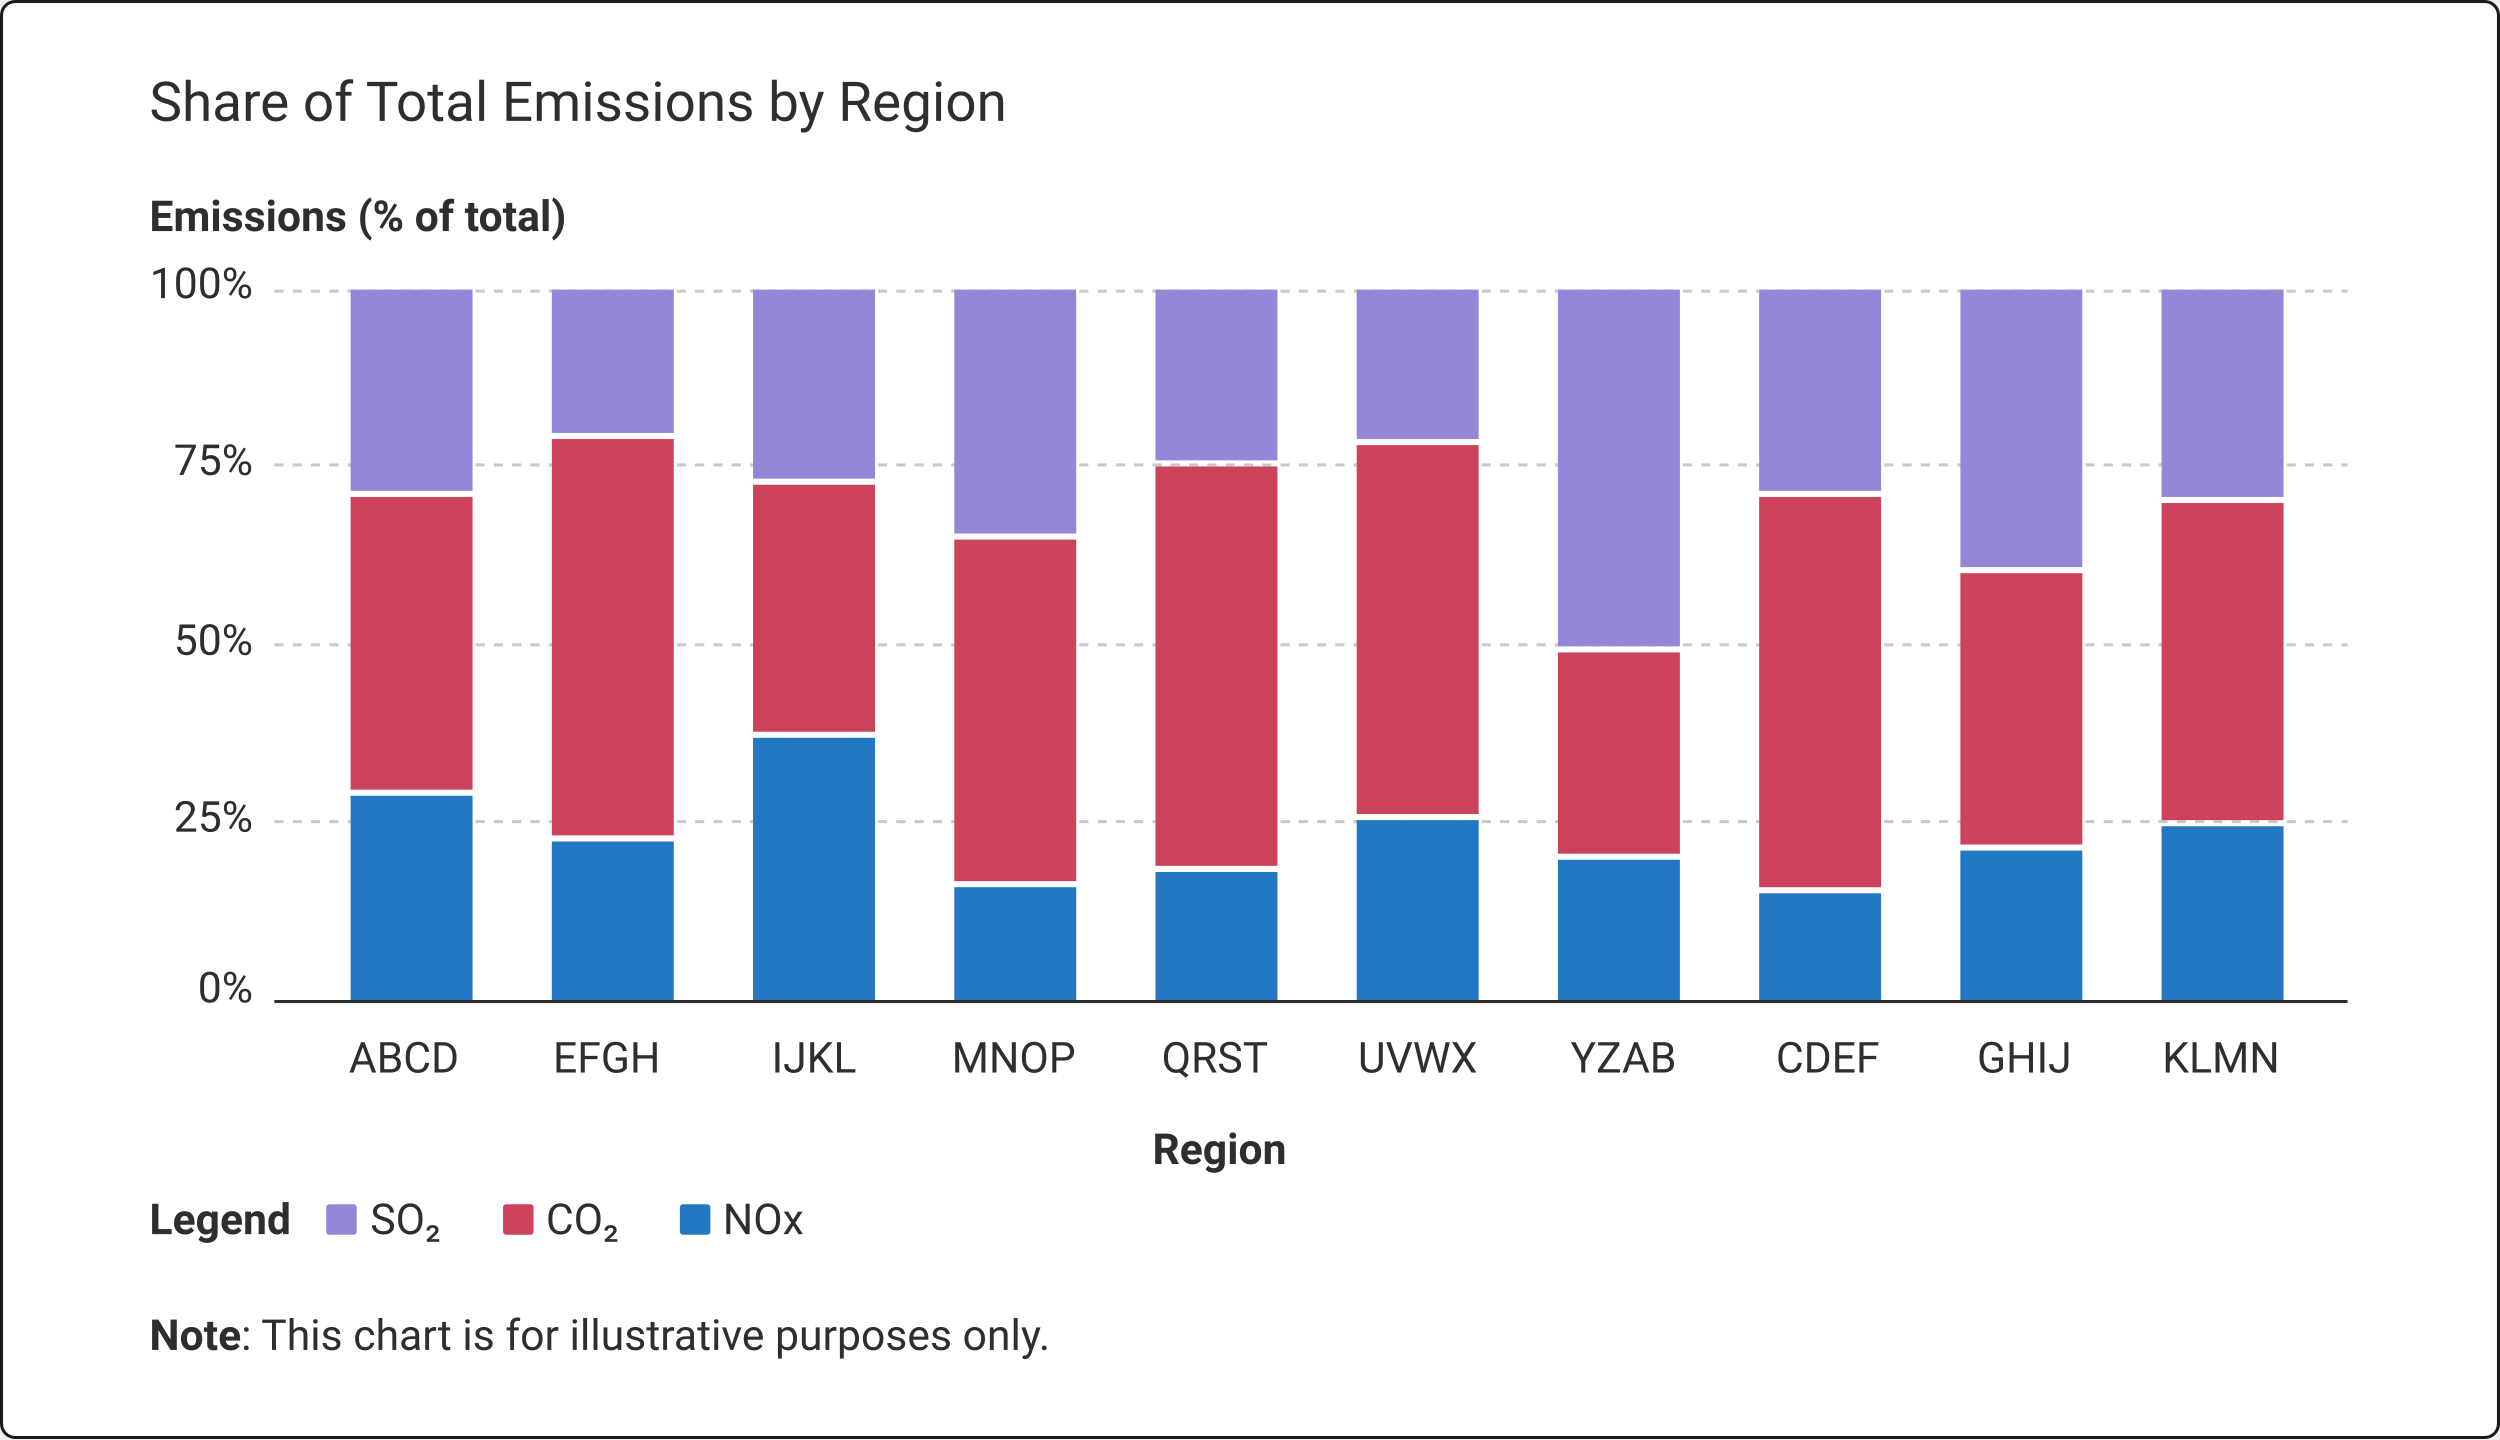
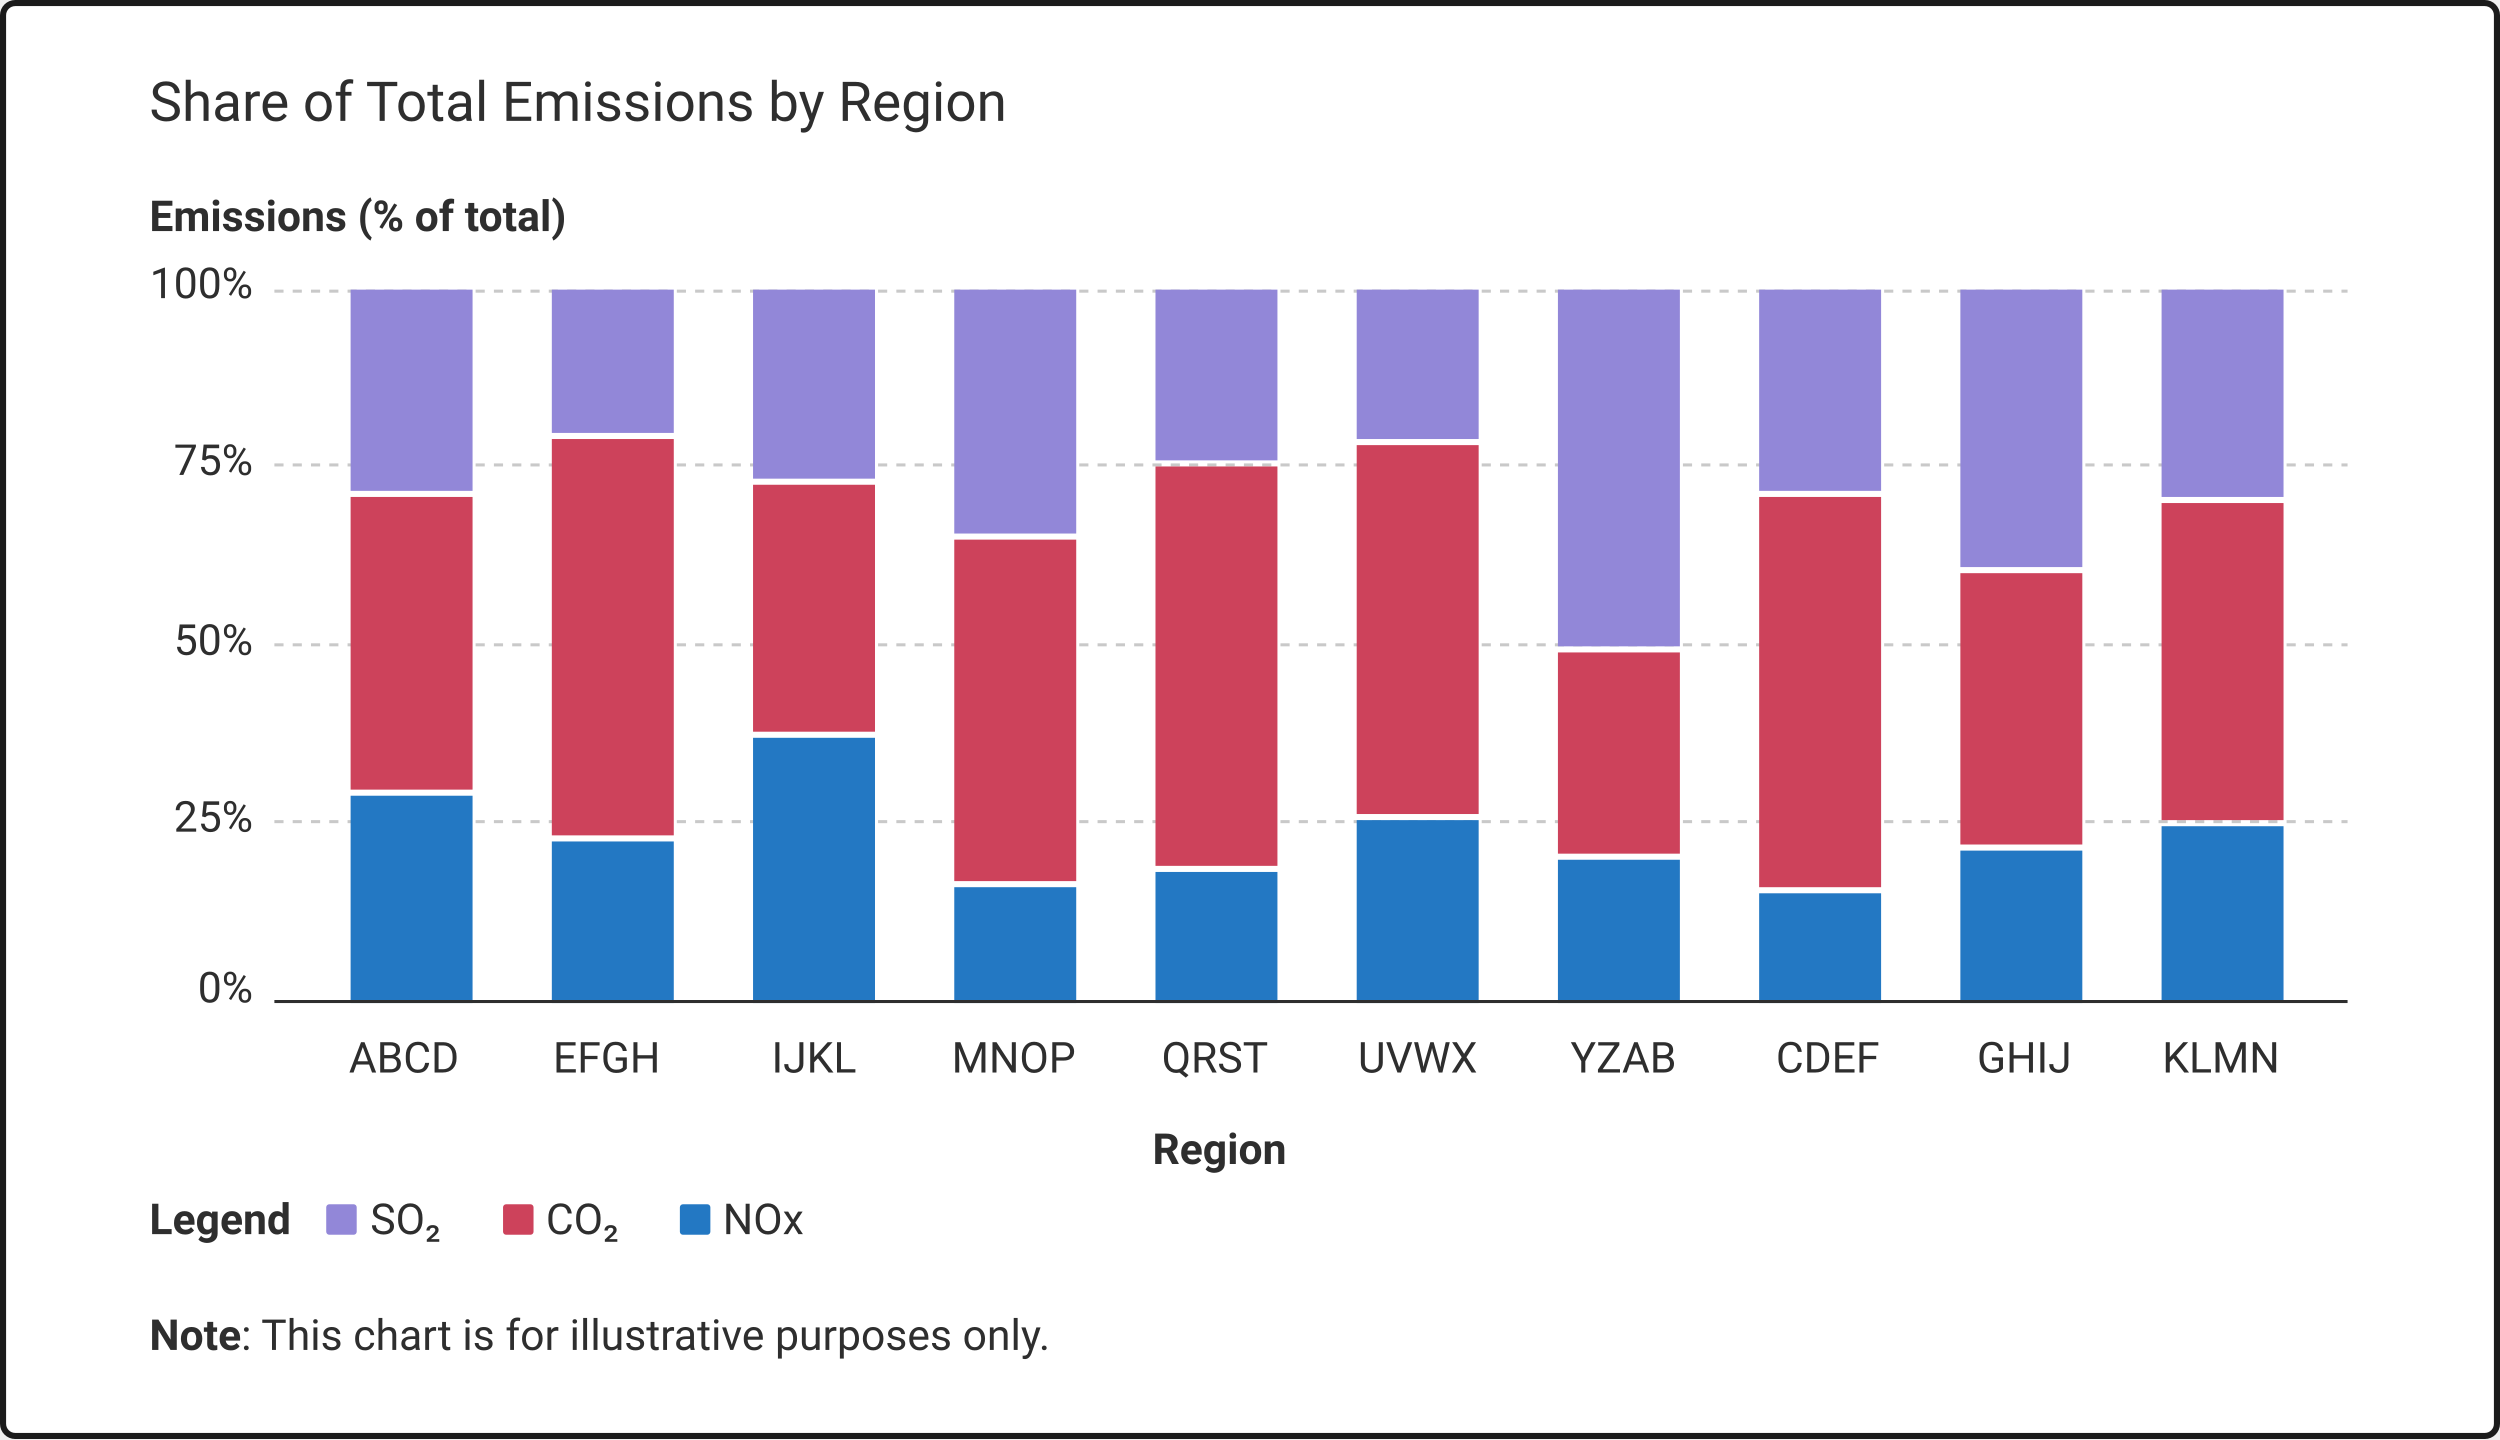
<svg xmlns="http://www.w3.org/2000/svg" width="820" height="472" viewBox="0 0 820 472" fill="none">
-   <rect x="0.5" y="0.5" width="819" height="471" rx="4.5" fill="white" stroke="#1B1B1B" />
+   <rect x="1" y="1" width="818" height="470" rx="4" fill="white" stroke="#1B1B1B" stroke-width="2" />
  <line x1="90" y1="269.5" x2="770" y2="269.5" stroke="#C9C9C9" stroke-dasharray="3 3" />
  <line x1="90" y1="211.5" x2="770" y2="211.5" stroke="#C9C9C9" stroke-dasharray="3 3" />
  <line x1="90" y1="152.5" x2="770" y2="152.5" stroke="#C9C9C9" stroke-dasharray="3 3" />
  <line x1="90" y1="95.5" x2="770" y2="95.5" stroke="#C9C9C9" stroke-dasharray="3 3" />
  <rect width="40" height="62" transform="matrix(-1 0 0 1 287 95)" fill="#9287D8" />
  <rect x="247" y="242" width="40" height="87" fill="#2378C3" />
  <rect x="247" y="159" width="40" height="81" fill="#CD425B" />
  <rect x="511" y="282" width="40" height="47" fill="#2378C3" />
  <rect x="511" y="214" width="40" height="66" fill="#CD425B" />
  <rect width="40" height="117" transform="matrix(-1 0 0 1 551 95)" fill="#9287D8" />
  <rect width="40" height="66" transform="matrix(-1 0 0 1 617 95)" fill="#9287D8" />
  <rect width="40" height="128" transform="matrix(-1 0 0 1 617 163)" fill="#CD425B" />
  <rect x="577" y="293" width="40" height="36" fill="#2378C3" />
  <rect x="181" y="276" width="40" height="53" fill="#2378C3" />
  <rect x="181" y="144" width="40" height="130" fill="#CD425B" />
  <rect width="40" height="47" transform="matrix(-1 0 0 1 221 95)" fill="#9287D8" />
  <rect width="40" height="80" transform="matrix(-1 0 0 1 353 95)" fill="#9287D8" />
  <rect width="40" height="112" transform="matrix(-1 0 0 1 353 177)" fill="#CD425B" />
  <rect x="313" y="291" width="40" height="38" fill="#2378C3" />
  <rect x="445" y="269" width="40" height="60" fill="#2378C3" />
  <rect width="40" height="49" transform="matrix(-1 0 0 1 485 95)" fill="#9287D8" />
  <rect width="40" height="121" transform="matrix(-1 0 0 1 485 146)" fill="#CD425B" />
  <rect width="40" height="91" transform="matrix(-1 0 0 1 683 95)" fill="#9287D8" />
  <rect width="40" height="89" transform="matrix(-1 0 0 1 683 188)" fill="#CD425B" />
  <rect x="643" y="279" width="40" height="50" fill="#2378C3" />
  <rect width="40" height="68" transform="matrix(-1 0 0 1 749 95)" fill="#9287D8" />
  <rect width="40" height="104" transform="matrix(-1 0 0 1 749 165)" fill="#CD425B" />
  <rect x="709" y="271" width="40" height="57" fill="#2378C3" />
  <rect x="115" y="261" width="40" height="68" fill="#2378C3" />
  <rect width="40" height="66" transform="matrix(-1 0 0 1 155 95)" fill="#9287D8" />
  <rect width="40" height="96" transform="matrix(-1 0 0 1 155 163)" fill="#CD425B" />
  <rect x="379" y="286" width="40" height="43" fill="#2378C3" />
  <rect x="379" y="153" width="40" height="131" fill="#CD425B" />
  <rect width="40" height="56" transform="matrix(-1 0 0 1 419 95)" fill="#9287D8" />
  <text fill="#2E2E2E" xml:space="preserve" style="white-space: pre" font-family="Roboto" font-size="14" letter-spacing="0em">
    <tspan x="114.419" y="351.785">ABCD</tspan>
  </text>
  <text fill="#2E2E2E" xml:space="preserve" style="white-space: pre" font-family="Roboto" font-size="14" letter-spacing="0em">
    <tspan x="64.871" y="328.785">0%</tspan>
  </text>
  <text fill="#2E2E2E" xml:space="preserve" style="white-space: pre" font-family="Roboto" font-size="14" letter-spacing="0em">
    <tspan x="56.996" y="272.785">25%</tspan>
  </text>
  <text fill="#2E2E2E" xml:space="preserve" style="white-space: pre" font-family="Roboto" font-size="14" letter-spacing="0em">
    <tspan x="56.996" y="214.785">50%</tspan>
  </text>
  <text fill="#2E2E2E" xml:space="preserve" style="white-space: pre" font-family="Roboto" font-size="14" letter-spacing="0em">
    <tspan x="56.996" y="155.785">75%</tspan>
  </text>
  <text fill="#2E2E2E" xml:space="preserve" style="white-space: pre" font-family="Roboto" font-size="14" letter-spacing="0em">
    <tspan x="49.121" y="97.785">100%</tspan>
  </text>
  <text fill="#2E2E2E" xml:space="preserve" style="white-space: pre" font-family="Roboto" font-size="14" letter-spacing="0em">
    <tspan x="181.384" y="351.785">EFGH</tspan>
  </text>
  <text fill="#2E2E2E" xml:space="preserve" style="white-space: pre" font-family="Roboto" font-size="14" letter-spacing="0em">
    <tspan x="253.062" y="351.785">IJKL</tspan>
  </text>
  <text fill="#2E2E2E" xml:space="preserve" style="white-space: pre" font-family="Roboto" font-size="14" letter-spacing="0em">
    <tspan x="312.156" y="351.785">MNOP</tspan>
  </text>
  <text fill="#2E2E2E" xml:space="preserve" style="white-space: pre" font-family="Roboto" font-size="14" letter-spacing="0em">
    <tspan x="381.034" y="351.785">QRST</tspan>
  </text>
  <text fill="#2E2E2E" xml:space="preserve" style="white-space: pre" font-family="Roboto" font-size="14" font-weight="bold" letter-spacing="0em">
    <tspan x="49" y="75.785">Emissions (% of total)</tspan>
  </text>
  <text fill="#2E2E2E" xml:space="preserve" style="white-space: pre" font-family="Roboto" font-size="14" letter-spacing="0em">
    <tspan x="445.401" y="351.785">UVWX</tspan>
  </text>
  <text fill="#2E2E2E" xml:space="preserve" style="white-space: pre" font-family="Roboto" font-size="14" letter-spacing="0em">
    <tspan x="515.123" y="351.785">YZAB</tspan>
  </text>
  <text fill="#2E2E2E" xml:space="preserve" style="white-space: pre" font-family="Roboto" font-size="14" letter-spacing="0em">
    <tspan x="582.499" y="351.785">CDEF</tspan>
  </text>
  <text fill="#2E2E2E" xml:space="preserve" style="white-space: pre" font-family="Roboto" font-size="14" letter-spacing="0em">
    <tspan x="648.462" y="351.785">GHIJ</tspan>
  </text>
  <text fill="#2E2E2E" xml:space="preserve" style="white-space: pre" font-family="Roboto" font-size="14" letter-spacing="0em">
    <tspan x="709.223" y="351.785">KLMN</tspan>
  </text>
  <line x1="90" y1="328.5" x2="770" y2="328.5" stroke="#2E2E2E" />
  <text fill="#2E2E2E" xml:space="preserve" style="white-space: pre" font-family="Roboto" font-size="14" font-weight="bold" letter-spacing="0em">
    <tspan x="49" y="404.785">Legend</tspan>
  </text>
  <rect width="10" height="10" rx="1" transform="matrix(-1 0 0 1 117 395)" fill="#9287D8" />
  <text fill="#2E2E2E" xml:space="preserve" style="white-space: pre" font-family="Roboto" font-size="14" letter-spacing="0em">
    <tspan x="139.405" y="404.785">₂</tspan>
  </text>
  <text fill="#2E2E2E" xml:space="preserve" style="white-space: pre" font-family="Roboto" font-size="14" letter-spacing="0em">
    <tspan x="121.454" y="404.785">SO</tspan>
  </text>
  <rect width="10" height="10" rx="1" transform="matrix(-1 0 0 1 175 395)" fill="#CD425B" />
  <text fill="#2E2E2E" xml:space="preserve" style="white-space: pre" font-family="Roboto" font-size="14" letter-spacing="0em">
    <tspan x="197.809" y="404.785">₂</tspan>
  </text>
  <text fill="#2E2E2E" xml:space="preserve" style="white-space: pre" font-family="Roboto" font-size="14" letter-spacing="0em">
    <tspan x="179.051" y="404.785">CO</tspan>
  </text>
  <rect x="223" y="395" width="10" height="10" rx="1" fill="#2378C3" />
  <text fill="#2E2E2E" xml:space="preserve" style="white-space: pre" font-family="Roboto" font-size="14" letter-spacing="0em">
    <tspan x="256.704" y="404.785">x</tspan>
  </text>
  <text fill="#2E2E2E" xml:space="preserve" style="white-space: pre" font-family="Roboto" font-size="14" letter-spacing="0em">
    <tspan x="237.071" y="404.785">NO</tspan>
  </text>
  <text fill="#2E2E2E" xml:space="preserve" style="white-space: pre" font-family="Roboto" font-size="14" font-weight="bold" letter-spacing="0em">
    <tspan x="378.009" y="381.785">Region</tspan>
  </text>
  <text fill="#2E2E2E" xml:space="preserve" style="white-space: pre" font-family="Roboto" font-size="14" letter-spacing="0em">
    <tspan x="79.092" y="442.785">: This chart is for illustrative purposes only.</tspan>
  </text>
  <text fill="#2E2E2E" xml:space="preserve" style="white-space: pre" font-family="Roboto" font-size="14" font-weight="bold" letter-spacing="0em">
    <tspan x="49" y="442.785">Note</tspan>
  </text>
  <text fill="#2E2E2E" xml:space="preserve" style="white-space: pre" font-family="Roboto" font-size="18" letter-spacing="0em">
    <tspan x="49" y="39.652">Share of Total Emissions by Region</tspan>
  </text>
</svg>
